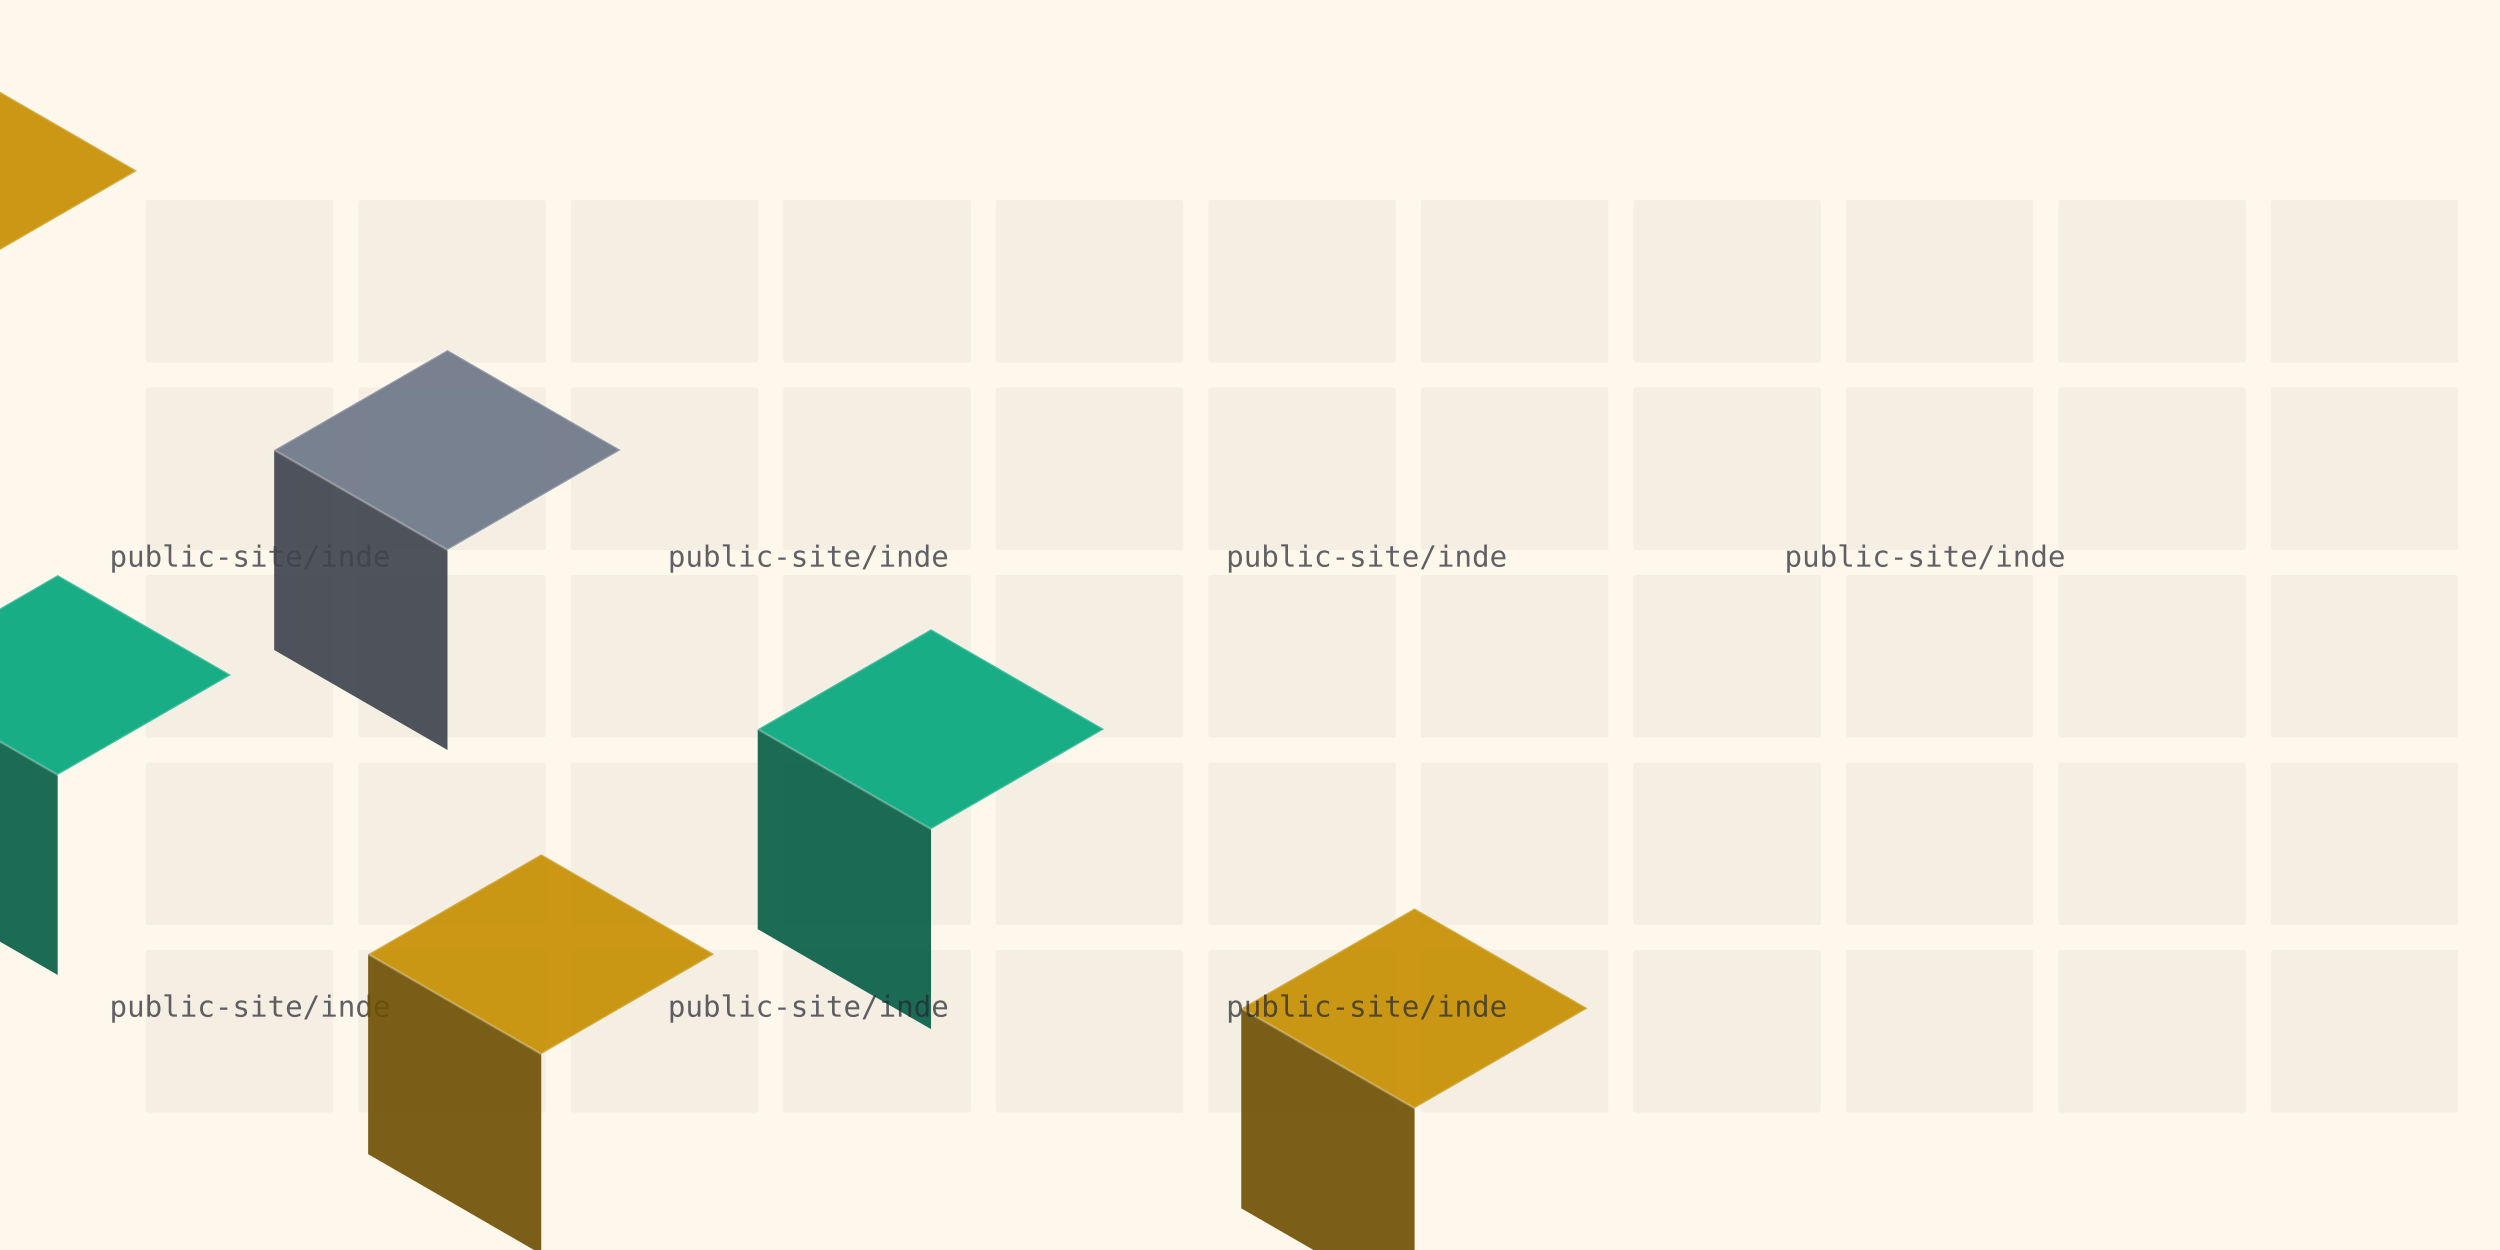
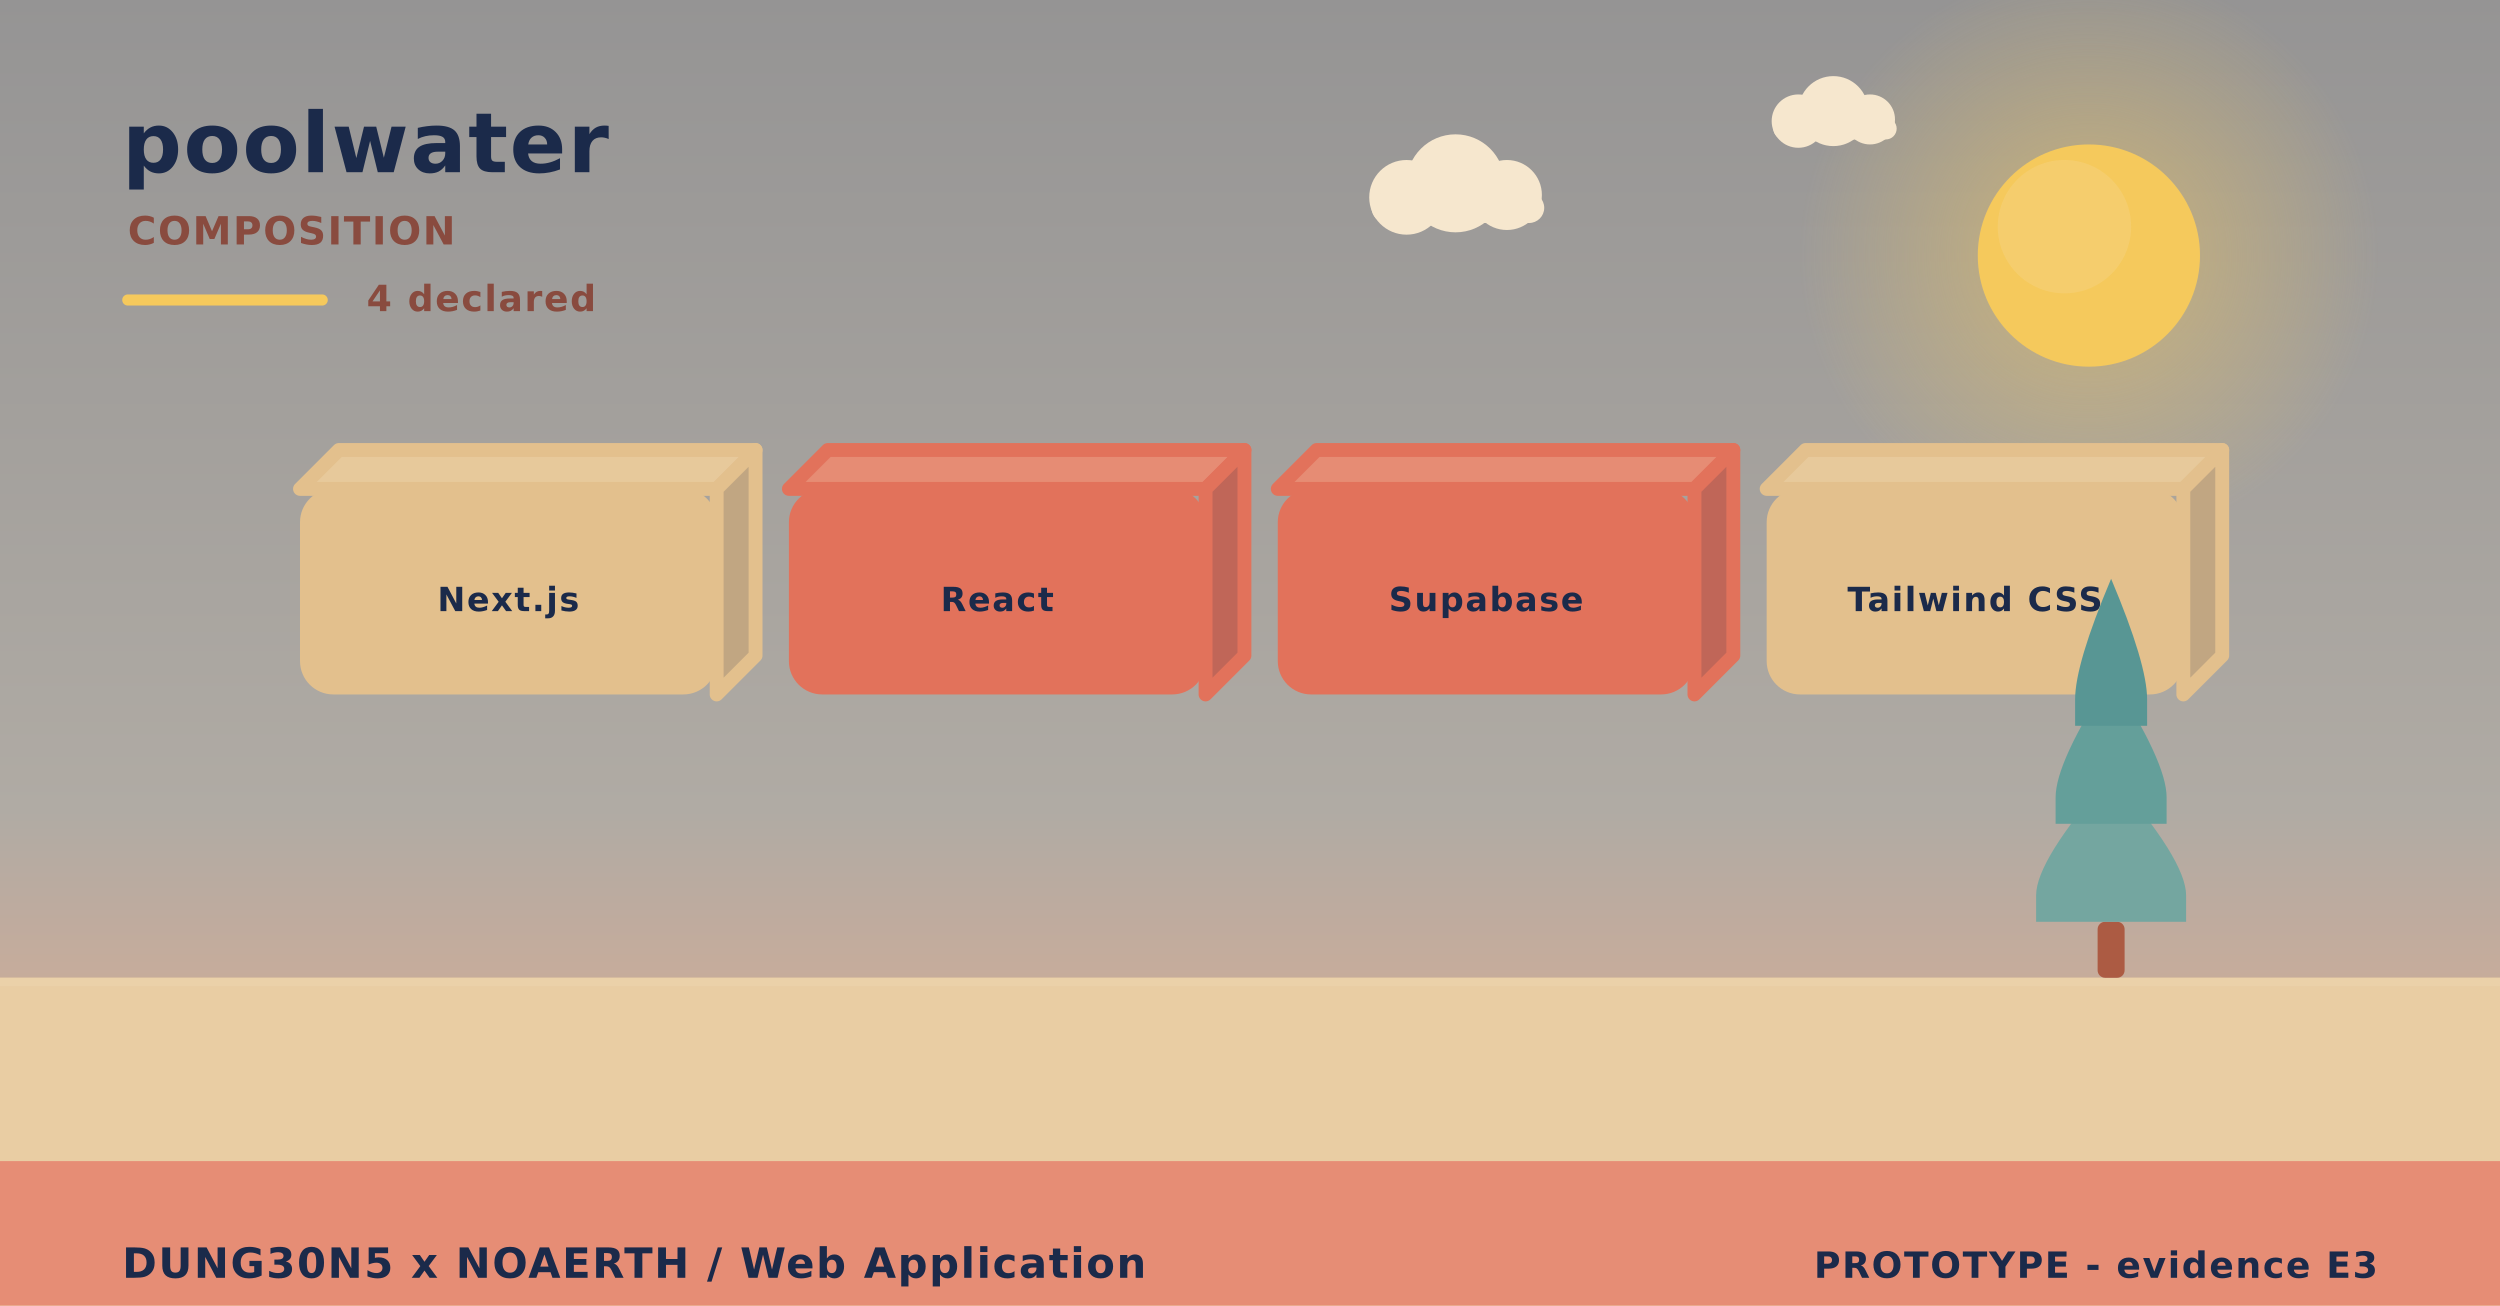
- <svg xmlns="http://www.w3.org/2000/svg" viewBox="0 0 1200 600" width="1200" height="600" role="img" aria-label="poolwater component map">
-   <rect width="1200" height="600" fill="#fef8ec" />
-   <defs>
-     <linearGradient id="gc" x1="0" y1="0" x2="1" y2="1">
-       <stop offset="0%" stop-color="#c78f02" />
-       <stop offset="100%" stop-color="#6e7788" />
-     </linearGradient>
-   </defs>
-   <rect x="70.00" y="96.00" width="90.00" height="78.00" rx="1.20" fill="#252831" opacity="0.05" />
-   <rect x="172.00" y="96.00" width="90.00" height="78.00" rx="1.20" fill="#252831" opacity="0.05" />
-   <rect x="274.00" y="96.00" width="90.00" height="78.00" rx="1.20" fill="#252831" opacity="0.05" />
-   <rect x="376.00" y="96.00" width="90.00" height="78.00" rx="1.20" fill="#252831" opacity="0.05" />
-   <rect x="478.00" y="96.00" width="90.00" height="78.00" rx="1.20" fill="#252831" opacity="0.05" />
-   <rect x="580.00" y="96.00" width="90.00" height="78.00" rx="1.20" fill="#252831" opacity="0.05" />
-   <rect x="682.00" y="96.00" width="90.00" height="78.00" rx="1.20" fill="#252831" opacity="0.05" />
-   <rect x="784.00" y="96.00" width="90.00" height="78.00" rx="1.20" fill="#252831" opacity="0.05" />
-   <rect x="886.00" y="96.00" width="90.00" height="78.00" rx="1.20" fill="#252831" opacity="0.05" />
-   <rect x="988.00" y="96.00" width="90.00" height="78.00" rx="1.20" fill="#252831" opacity="0.05" />
-   <rect x="1090.00" y="96.00" width="90.00" height="78.00" rx="1.20" fill="#252831" opacity="0.05" />
-   <rect x="70.00" y="186.00" width="90.00" height="78.00" rx="1.20" fill="#252831" opacity="0.05" />
-   <rect x="172.00" y="186.00" width="90.00" height="78.00" rx="1.20" fill="#252831" opacity="0.05" />
-   <rect x="274.00" y="186.00" width="90.00" height="78.00" rx="1.20" fill="#252831" opacity="0.05" />
-   <rect x="376.00" y="186.00" width="90.00" height="78.00" rx="1.20" fill="#252831" opacity="0.05" />
-   <rect x="478.00" y="186.00" width="90.00" height="78.00" rx="1.20" fill="#252831" opacity="0.05" />
-   <rect x="580.00" y="186.00" width="90.00" height="78.00" rx="1.20" fill="#252831" opacity="0.05" />
-   <rect x="682.00" y="186.00" width="90.00" height="78.00" rx="1.20" fill="#252831" opacity="0.05" />
-   <rect x="784.00" y="186.00" width="90.00" height="78.00" rx="1.20" fill="#252831" opacity="0.05" />
-   <rect x="886.00" y="186.00" width="90.00" height="78.00" rx="1.20" fill="#252831" opacity="0.05" />
-   <rect x="988.00" y="186.00" width="90.00" height="78.00" rx="1.20" fill="#252831" opacity="0.05" />
-   <rect x="1090.00" y="186.00" width="90.00" height="78.00" rx="1.20" fill="#252831" opacity="0.05" />
-   <rect x="70.00" y="276.00" width="90.00" height="78.00" rx="1.20" fill="#252831" opacity="0.05" />
-   <rect x="172.00" y="276.00" width="90.00" height="78.00" rx="1.20" fill="#252831" opacity="0.05" />
-   <rect x="274.00" y="276.00" width="90.00" height="78.00" rx="1.20" fill="#252831" opacity="0.05" />
-   <rect x="376.00" y="276.00" width="90.00" height="78.00" rx="1.20" fill="#252831" opacity="0.05" />
-   <rect x="478.00" y="276.00" width="90.00" height="78.00" rx="1.20" fill="#252831" opacity="0.05" />
-   <rect x="580.00" y="276.00" width="90.00" height="78.00" rx="1.20" fill="#252831" opacity="0.05" />
-   <rect x="682.00" y="276.00" width="90.00" height="78.00" rx="1.20" fill="#252831" opacity="0.05" />
-   <rect x="784.00" y="276.00" width="90.00" height="78.00" rx="1.20" fill="#252831" opacity="0.05" />
-   <rect x="886.00" y="276.00" width="90.00" height="78.00" rx="1.20" fill="#252831" opacity="0.05" />
-   <rect x="988.00" y="276.00" width="90.00" height="78.00" rx="1.20" fill="#252831" opacity="0.05" />
-   <rect x="1090.00" y="276.00" width="90.00" height="78.00" rx="1.20" fill="#252831" opacity="0.05" />
-   <rect x="70.00" y="366.00" width="90.00" height="78.00" rx="1.20" fill="#252831" opacity="0.05" />
-   <rect x="172.00" y="366.00" width="90.00" height="78.00" rx="1.20" fill="#252831" opacity="0.05" />
-   <rect x="274.00" y="366.00" width="90.00" height="78.00" rx="1.20" fill="#252831" opacity="0.05" />
-   <rect x="376.00" y="366.00" width="90.00" height="78.00" rx="1.20" fill="#252831" opacity="0.05" />
-   <rect x="478.00" y="366.00" width="90.00" height="78.00" rx="1.20" fill="#252831" opacity="0.05" />
-   <rect x="580.00" y="366.00" width="90.00" height="78.00" rx="1.20" fill="#252831" opacity="0.05" />
-   <rect x="682.00" y="366.00" width="90.00" height="78.00" rx="1.20" fill="#252831" opacity="0.05" />
-   <rect x="784.00" y="366.00" width="90.00" height="78.00" rx="1.20" fill="#252831" opacity="0.05" />
-   <rect x="886.00" y="366.00" width="90.00" height="78.00" rx="1.20" fill="#252831" opacity="0.05" />
-   <rect x="988.00" y="366.00" width="90.00" height="78.00" rx="1.20" fill="#252831" opacity="0.05" />
-   <rect x="1090.00" y="366.00" width="90.00" height="78.00" rx="1.20" fill="#252831" opacity="0.05" />
-   <rect x="70.00" y="456.00" width="90.00" height="78.00" rx="1.20" fill="#252831" opacity="0.05" />
-   <rect x="172.00" y="456.00" width="90.00" height="78.00" rx="1.20" fill="#252831" opacity="0.05" />
-   <rect x="274.00" y="456.00" width="90.00" height="78.00" rx="1.20" fill="#252831" opacity="0.05" />
-   <rect x="376.00" y="456.00" width="90.00" height="78.00" rx="1.20" fill="#252831" opacity="0.05" />
-   <rect x="478.00" y="456.00" width="90.00" height="78.00" rx="1.20" fill="#252831" opacity="0.05" />
-   <rect x="580.00" y="456.00" width="90.00" height="78.00" rx="1.20" fill="#252831" opacity="0.05" />
-   <rect x="682.00" y="456.00" width="90.00" height="78.00" rx="1.20" fill="#252831" opacity="0.05" />
-   <rect x="784.00" y="456.00" width="90.00" height="78.00" rx="1.20" fill="#252831" opacity="0.05" />
-   <rect x="886.00" y="456.00" width="90.00" height="78.00" rx="1.20" fill="#252831" opacity="0.05" />
-   <rect x="988.00" y="456.00" width="90.00" height="78.00" rx="1.20" fill="#252831" opacity="0.05" />
-   <rect x="1090.00" y="456.00" width="90.00" height="78.00" rx="1.20" fill="#252831" opacity="0.05" />
-   <g transform="rotate(0 120 140)">
-     <polygon points="-17.3,34.0 65.8,82.0 -17.3,130.0 -100.5,82.0" fill="#c78f02" opacity="0.92" />
-     <polygon points="-100.5,82.0 -17.3,130.0 -17.3,226.0 -100.5,178.0" fill="#6d4f01" opacity="0.9" />
-     <polygon points="-17.3,34.0 65.8,82.0 -17.3,130.0 -100.5,82.0" fill="none" stroke="rgba(255,255,255,0.220)" stroke-width="1.2" />
-     <animateTransform attributeName="transform" type="rotate" values="-32.0 0.00 0.00 0.0 0.00 0.00" dur="6.1s" begin="0.0s" repeatCount="indefinite" />
+ <svg xmlns="http://www.w3.org/2000/svg" width="900" height="470" viewBox="0 0 900 470" role="img" aria-label="poolwater - how it is composed">
+   <linearGradient id="skyc" x1="0" y1="0" x2="0" y2="1">
+     <stop offset="0" stop-color="#959494" />
+     <stop offset="0.62" stop-color="#b0aba4" />
+     <stop offset="1" stop-color="#f3ad8a" />
+   </linearGradient>
+   <rect width="900" height="470" fill="url(#skyc)" />
+   <radialGradient id="sunc">
+     <stop offset="0.35" stop-color="#f5c95c" stop-opacity="0.34" />
+     <stop offset="1" stop-color="#f5c95c" stop-opacity="0" />
+   </radialGradient>
+   <circle cx="752" cy="92" r="104" fill="url(#sunc)" />
+   <circle cx="752" cy="92" r="40" fill="#f5c95c" />
+   <circle cx="743.2" cy="81.6" r="24" fill="#f5d27e" opacity="0.5" />
+   <g>
+     <circle cx="524" cy="66" r="17.64" fill="#f6e7ce" />
+     <circle cx="506.36" cy="71.04" r="13.44" fill="#f6e7ce" />
+     <circle cx="542.48" cy="70.2" r="12.6" fill="#f6e7ce" />
+     <rect x="493.76" y="69.36" width="62.16" height="10.92" rx="5.46" fill="#f6e7ce" />
+     <animateTransform attributeName="transform" type="translate" values="0 0;24 0;0 0" dur="36s" begin="0s" repeatCount="indefinite" />
  </g>
-   <text x="120" y="272" font-family="ui-monospace,Menlo,monospace" font-size="14" fill="rgba(37,40,49,0.720)" text-anchor="middle">public-site/inde</text>
-   <g transform="rotate(0 388 140)">
-     <polygon points="214.8,168.0 297.9,216.0 214.8,264.0 131.6,216.0" fill="#6e7788" opacity="0.92" />
-     <polygon points="131.6,216.0 214.8,264.0 214.8,360.0 131.6,312.0" fill="#3c414b" opacity="0.9" />
-     <polygon points="214.8,168.0 297.9,216.0 214.8,264.0 131.6,216.0" fill="none" stroke="rgba(255,255,255,0.220)" stroke-width="1.2" />
-     <animateTransform attributeName="transform" type="rotate" values="-32.0 0.00 0.00 0.0 0.00 0.00" dur="6.1s" begin="0.4s" repeatCount="indefinite" />
+   <g>
+     <circle cx="660" cy="40" r="12.6" fill="#f6e7ce" />
+     <circle cx="647.4" cy="43.6" r="9.6" fill="#f6e7ce" />
+     <circle cx="673.2" cy="43" r="9" fill="#f6e7ce" />
+     <rect x="638.4" y="42.4" width="44.4" height="7.8" rx="3.9" fill="#f6e7ce" />
+     <animateTransform attributeName="transform" type="translate" values="0 0;-18 0;0 0" dur="46s" begin="3s" repeatCount="indefinite" />
  </g>
-   <text x="388" y="272" font-family="ui-monospace,Menlo,monospace" font-size="14" fill="rgba(37,40,49,0.720)" text-anchor="middle">public-site/inde</text>
-   <g transform="rotate(0 656 140)">
-     <polygon points="446.9,302.0 530.0,350.0 446.9,398.0 363.7,350.0" fill="#05a77d" opacity="0.92" />
-     <polygon points="363.7,350.0 446.9,398.0 446.9,494.0 363.7,446.0" fill="#035c45" opacity="0.9" />
-     <polygon points="446.9,302.0 530.0,350.0 446.9,398.0 363.7,350.0" fill="none" stroke="rgba(255,255,255,0.220)" stroke-width="1.2" />
-     <animateTransform attributeName="transform" type="rotate" values="-32.0 0.00 0.00 0.0 0.00 0.00" dur="6.1s" begin="0.8s" repeatCount="indefinite" />
+   <rect x="0" y="352" width="900" height="118" fill="#e9cda3" />
+   <rect x="0" y="352" width="900" height="3" fill="#ebd1a9" />
+   <text x="44" y="62" font-family="Verdana,DejaVu Sans,sans-serif" font-size="30" font-weight="700" letter-spacing="0.6" fill="#1b2a4a" text-anchor="start">poolwater</text>
+   <text x="46" y="88" font-family="Verdana,DejaVu Sans,sans-serif" font-size="14" font-weight="700" letter-spacing="0.6" fill="#894b3f" text-anchor="start">COMPOSITION</text>
+   <rect x="44" y="106" width="74" height="4" rx="2" fill="#f5c95c" />
+   <text x="132" y="112" font-family="Verdana,DejaVu Sans,sans-serif" font-size="13" font-weight="700" letter-spacing="0.6" fill="#894b3f" text-anchor="start">4 declared</text>
+   <g>
+     <path d="M108,176 L258,176 L272,162 L122,162 Z" fill="#e7c99b" stroke="#e3c08d" stroke-width="5" stroke-linejoin="round" />
+     <path d="M258,176 L272,162 L272,236 L258,250 Z" fill="#c1a682" stroke="#e3c08d" stroke-width="5" stroke-linejoin="round" />
+     <rect x="108" y="176" width="150" height="74" rx="12" fill="#e3c08d" />
+     <animateTransform attributeName="transform" type="translate" values="0 10;0 0" dur="0.75s" begin="0s" fill="freeze" />
  </g>
-   <text x="656" y="272" font-family="ui-monospace,Menlo,monospace" font-size="14" fill="rgba(37,40,49,0.720)" text-anchor="middle">public-site/inde</text>
-   <g transform="rotate(0 924 140)">
-     <polygon points="679.0,436.0 762.1,484.0 679.0,532.0 595.8,484.0" fill="#c78f02" opacity="0.92" />
-     <polygon points="595.8,484.0 679.0,532.0 679.0,628.0 595.8,580.0" fill="#6d4f01" opacity="0.9" />
-     <polygon points="679.0,436.0 762.1,484.0 679.0,532.0 595.8,484.0" fill="none" stroke="rgba(255,255,255,0.220)" stroke-width="1.2" />
-     <animateTransform attributeName="transform" type="rotate" values="-32.0 0.00 0.00 0.0 0.00 0.00" dur="6.1s" begin="1.2s" repeatCount="indefinite" />
+   <text x="183" y="220" font-family="Verdana,DejaVu Sans,sans-serif" font-size="12" font-weight="700" letter-spacing="0.6" fill="#1b2a4a" text-anchor="middle">Next.js</text>
+   <g>
+     <path d="M284,176 L434,176 L448,162 L298,162 Z" fill="#e68c74" stroke="#e2725b" stroke-width="5" stroke-linejoin="round" />
+     <path d="M434,176 L448,162 L448,236 L434,250 Z" fill="#c06658" stroke="#e2725b" stroke-width="5" stroke-linejoin="round" />
+     <rect x="284" y="176" width="150" height="74" rx="12" fill="#e2725b" />
+     <animateTransform attributeName="transform" type="translate" values="0 10;0 0" dur="0.75s" begin="0.16s" fill="freeze" />
  </g>
-   <text x="924" y="272" font-family="ui-monospace,Menlo,monospace" font-size="14" fill="rgba(37,40,49,0.720)" text-anchor="middle">public-site/inde</text>
-   <g transform="rotate(0 120 356)">
-     <polygon points="-204.4,142.0 -121.2,190.0 -204.4,238.0 -287.5,190.0" fill="#6e7788" opacity="0.92" />
-     <polygon points="-287.5,190.0 -204.4,238.0 -204.4,334.0 -287.5,286.0" fill="#3c414b" opacity="0.9" />
-     <polygon points="-204.4,142.0 -121.2,190.0 -204.4,238.0 -287.5,190.0" fill="none" stroke="rgba(255,255,255,0.220)" stroke-width="1.2" />
-     <animateTransform attributeName="transform" type="rotate" values="-32.0 0.00 0.00 0.0 0.00 0.00" dur="6.1s" begin="1.6s" repeatCount="indefinite" />
+   <text x="359" y="220" font-family="Verdana,DejaVu Sans,sans-serif" font-size="12" font-weight="700" letter-spacing="0.6" fill="#1b2a4a" text-anchor="middle">React</text>
+   <g>
+     <path d="M460,176 L610,176 L624,162 L474,162 Z" fill="#e68c74" stroke="#e2725b" stroke-width="5" stroke-linejoin="round" />
+     <path d="M610,176 L624,162 L624,236 L610,250 Z" fill="#c06658" stroke="#e2725b" stroke-width="5" stroke-linejoin="round" />
+     <rect x="460" y="176" width="150" height="74" rx="12" fill="#e2725b" />
+     <animateTransform attributeName="transform" type="translate" values="0 10;0 0" dur="0.75s" begin="0.32s" fill="freeze" />
  </g>
-   <text x="120" y="488" font-family="ui-monospace,Menlo,monospace" font-size="14" fill="rgba(37,40,49,0.720)" text-anchor="middle">public-site/inde</text>
-   <g transform="rotate(0 388 356)">
-     <polygon points="27.7,276.0 110.9,324.0 27.7,372.0 -55.4,324.0" fill="#05a77d" opacity="0.92" />
-     <polygon points="-55.4,324.0 27.7,372.0 27.7,468.0 -55.4,420.0" fill="#035c45" opacity="0.9" />
-     <polygon points="27.7,276.0 110.9,324.0 27.7,372.0 -55.4,324.0" fill="none" stroke="rgba(255,255,255,0.220)" stroke-width="1.2" />
-     <animateTransform attributeName="transform" type="rotate" values="-32.0 0.00 0.00 0.0 0.00 0.00" dur="6.1s" begin="2.0s" repeatCount="indefinite" />
+   <text x="535" y="220" font-family="Verdana,DejaVu Sans,sans-serif" font-size="12" font-weight="700" letter-spacing="0.6" fill="#1b2a4a" text-anchor="middle">Supabase</text>
+   <g>
+     <path d="M636,176 L786,176 L800,162 L650,162 Z" fill="#e7c99b" stroke="#e3c08d" stroke-width="5" stroke-linejoin="round" />
+     <path d="M786,176 L800,162 L800,236 L786,250 Z" fill="#c1a682" stroke="#e3c08d" stroke-width="5" stroke-linejoin="round" />
+     <rect x="636" y="176" width="150" height="74" rx="12" fill="#e3c08d" />
+     <animateTransform attributeName="transform" type="translate" values="0 10;0 0" dur="0.75s" begin="0.48s" fill="freeze" />
  </g>
-   <text x="388" y="488" font-family="ui-monospace,Menlo,monospace" font-size="14" fill="rgba(37,40,49,0.720)" text-anchor="middle">public-site/inde</text>
-   <g transform="rotate(0 656 356)">
-     <polygon points="259.8,410.0 342.9,458.0 259.8,506.0 176.7,458.0" fill="#c78f02" opacity="0.92" />
-     <polygon points="176.7,458.0 259.8,506.0 259.8,602.0 176.7,554.0" fill="#6d4f01" opacity="0.9" />
-     <polygon points="259.8,410.0 342.9,458.0 259.8,506.0 176.7,458.0" fill="none" stroke="rgba(255,255,255,0.220)" stroke-width="1.2" />
-     <animateTransform attributeName="transform" type="rotate" values="-32.0 0.00 0.00 0.0 0.00 0.00" dur="6.1s" begin="2.4s" repeatCount="indefinite" />
-   </g>
-   <text x="656" y="488" font-family="ui-monospace,Menlo,monospace" font-size="14" fill="rgba(37,40,49,0.720)" text-anchor="middle">public-site/inde</text>
+   <text x="711" y="220" font-family="Verdana,DejaVu Sans,sans-serif" font-size="12" font-weight="700" letter-spacing="0.6" fill="#1b2a4a" text-anchor="middle">Tailwind CSS</text>
+   <rect x="755.14" y="331.84" width="9.72" height="20.16" rx="2.7" fill="#ac5b43" />
+   <path d="M760,278.92 Q733,309.61 733,322.31 Q733,331.84 733,331.84 L787,331.84 Q787,331.84 787,322.31 Q787,309.61 760,278.92 Z" fill="#74a6a0" />
+   <path d="M760,243.64 Q740.02,274.33 740.02,287.03 Q740.02,296.56 740.02,296.56 L779.98,296.56 Q779.98,296.56 779.98,287.03 Q779.98,274.33 760,243.64 Z" fill="#649f9a" />
+   <path d="M760,208.36 Q747.04,239.05 747.04,251.75 Q747.04,261.28 747.04,261.28 L772.96,261.28 Q772.96,261.28 772.96,251.75 Q772.96,239.05 760,208.36 Z" fill="#589694" />
+   <rect x="0" y="418" width="900" height="52" rx="0" fill="#e68972" opacity="0.94" />
+   <text x="44" y="460" font-family="Verdana,DejaVu Sans,sans-serif" font-size="15" font-weight="700" letter-spacing="0.6" fill="#1b2a4a" text-anchor="start">DUNG30N5 x NOAERTH  /  Web Application</text>
+   <text x="856" y="460" font-family="Verdana,DejaVu Sans,sans-serif" font-size="13" font-weight="700" letter-spacing="0.6" fill="#1b2a4a" text-anchor="end">PROTOTYPE  -  evidence E3</text>
</svg>
